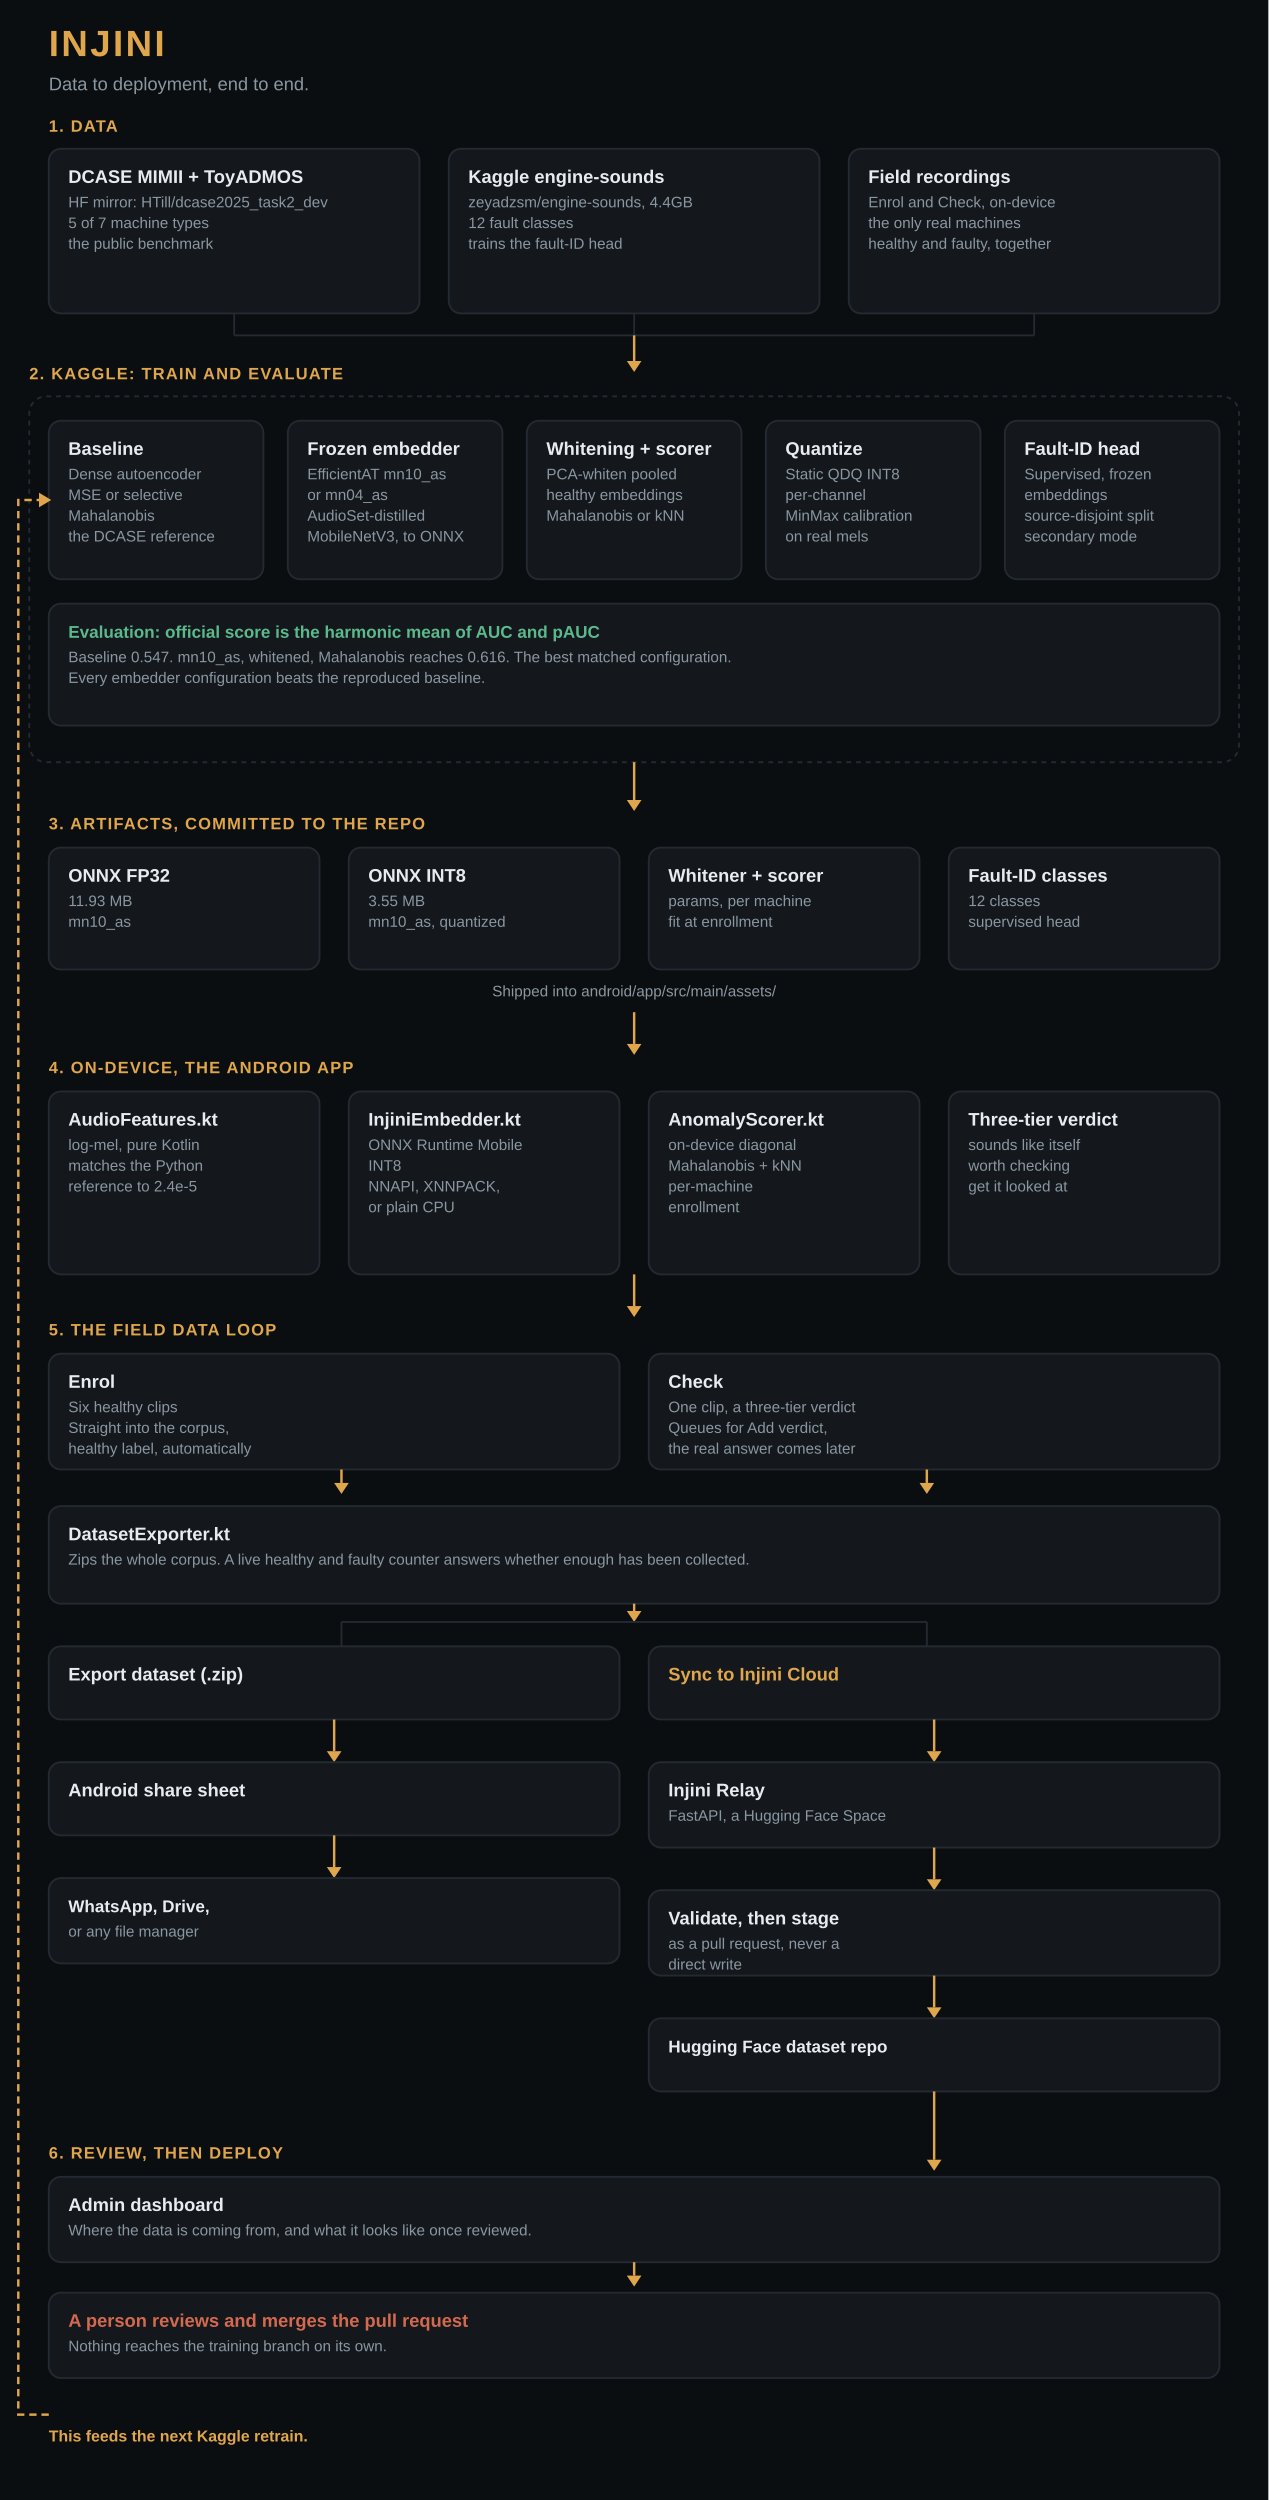
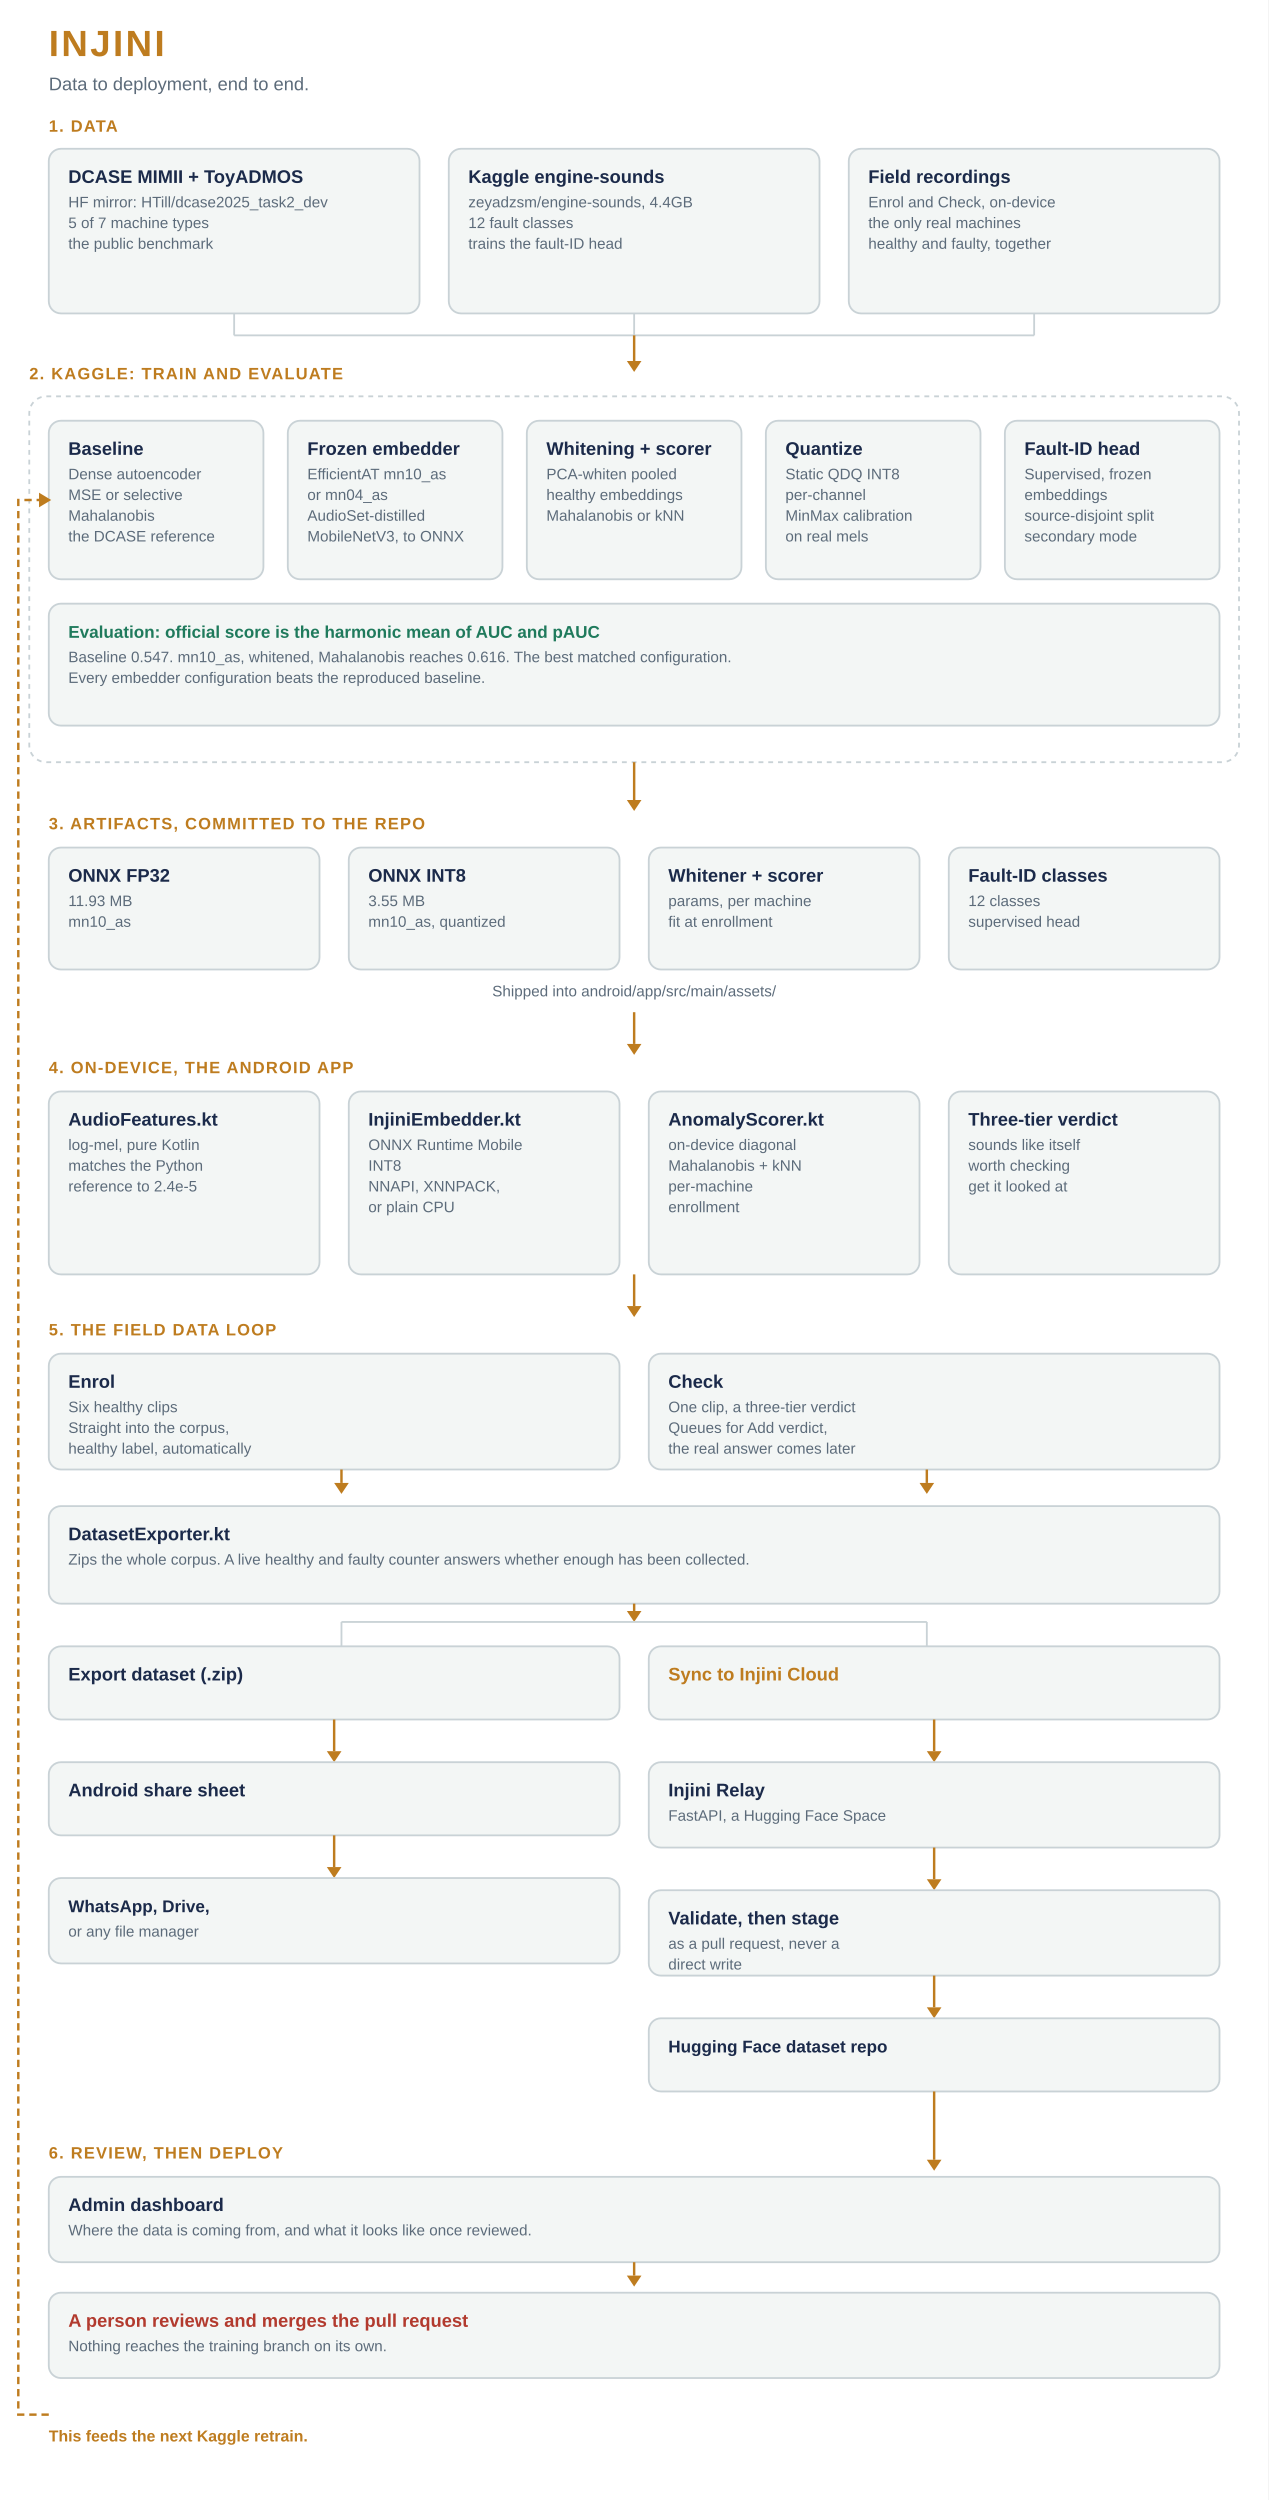
<svg xmlns="http://www.w3.org/2000/svg" viewBox="0 0 1040 2050" width="1040" height="2050">
-   <rect x="0" y="0" width="1040" height="2050" fill="#0B0E11" id="bgrect" />
-   <text x="40" y="46" font-family="Arial, Helvetica, sans-serif" font-size="30" font-weight="800" letter-spacing="2" fill="#E0A64B" text-anchor="start">INJINI</text>
-   <text x="40" y="74" font-family="Arial, Helvetica, sans-serif" font-size="15" font-weight="400" letter-spacing="0" fill="#8A97A0" text-anchor="start">Data to deployment, end to end.</text>
-   <text x="40" y="108" font-family="Arial, Helvetica, sans-serif" font-size="13.5" font-weight="700" letter-spacing="1" fill="#E0A64B" text-anchor="start">1. DATA</text>
-   <rect x="40" y="122" width="304.0" height="135" rx="10" fill="#14181D" stroke="#232A31" stroke-width="1.5" />
-   <text x="56" y="150" font-family="Arial, Helvetica, sans-serif" font-size="15" font-weight="700" fill="#E7ECEF">DCASE MIMII + ToyADMOS</text>
-   <text x="56" y="170" font-family="Arial, Helvetica, sans-serif" font-size="12.5" fill="#8A97A0">HF mirror: HTill/dcase2025_task2_dev</text>
-   <text x="56" y="187" font-family="Arial, Helvetica, sans-serif" font-size="12.5" fill="#8A97A0">5 of 7 machine types</text>
-   <text x="56" y="204" font-family="Arial, Helvetica, sans-serif" font-size="12.5" fill="#8A97A0">the public benchmark</text>
-   <rect x="368.0" y="122" width="304.0" height="135" rx="10" fill="#14181D" stroke="#232A31" stroke-width="1.5" />
-   <text x="384.0" y="150" font-family="Arial, Helvetica, sans-serif" font-size="15" font-weight="700" fill="#E7ECEF">Kaggle engine-sounds</text>
-   <text x="384.0" y="170" font-family="Arial, Helvetica, sans-serif" font-size="12.5" fill="#8A97A0">zeyadzsm/engine-sounds, 4.4GB</text>
-   <text x="384.0" y="187" font-family="Arial, Helvetica, sans-serif" font-size="12.5" fill="#8A97A0">12 fault classes</text>
-   <text x="384.0" y="204" font-family="Arial, Helvetica, sans-serif" font-size="12.5" fill="#8A97A0">trains the fault-ID head</text>
-   <rect x="696.0" y="122" width="304.0" height="135" rx="10" fill="#14181D" stroke="#232A31" stroke-width="1.5" />
-   <text x="712.0" y="150" font-family="Arial, Helvetica, sans-serif" font-size="15" font-weight="700" fill="#E7ECEF">Field recordings</text>
-   <text x="712.0" y="170" font-family="Arial, Helvetica, sans-serif" font-size="12.5" fill="#8A97A0">Enrol and Check, on-device</text>
-   <text x="712.0" y="187" font-family="Arial, Helvetica, sans-serif" font-size="12.5" fill="#8A97A0">the only real machines</text>
-   <text x="712.0" y="204" font-family="Arial, Helvetica, sans-serif" font-size="12.5" fill="#8A97A0">healthy and faulty, together</text>
-   <line x1="192.0" y1="257" x2="192.0" y2="275" stroke="#232A31" stroke-width="1.5" />
-   <line x1="520.0" y1="257" x2="520.0" y2="275" stroke="#232A31" stroke-width="1.5" />
-   <line x1="848.0" y1="257" x2="848.0" y2="275" stroke="#232A31" stroke-width="1.5" />
-   <line x1="192.0" y1="275" x2="848.0" y2="275" stroke="#232A31" stroke-width="1.5" />
-   <line x1="520" y1="275" x2="520" y2="296" stroke="#E0A64B" stroke-width="2" />
-   <polygon points="514,296 526,296 520,305" fill="#E0A64B" />
-   <text x="24" y="311" font-family="Arial, Helvetica, sans-serif" font-size="13.5" font-weight="700" letter-spacing="1" fill="#E0A64B">2. KAGGLE: TRAIN AND EVALUATE</text>
-   <rect x="24" y="325" width="992" height="300" rx="14" fill="none" stroke="#232A31" stroke-width="1.5" stroke-dasharray="4 4" />
-   <rect x="40" y="345" width="176" height="130" rx="10" fill="#14181D" stroke="#232A31" stroke-width="1.5" />
-   <text x="56" y="373" font-family="Arial, Helvetica, sans-serif" font-size="15" font-weight="700" fill="#E7ECEF">Baseline</text>
-   <text x="56" y="393" font-family="Arial, Helvetica, sans-serif" font-size="12.5" fill="#8A97A0">Dense autoencoder</text>
-   <text x="56" y="410" font-family="Arial, Helvetica, sans-serif" font-size="12.5" fill="#8A97A0">MSE or selective</text>
-   <text x="56" y="427" font-family="Arial, Helvetica, sans-serif" font-size="12.5" fill="#8A97A0">Mahalanobis</text>
-   <text x="56" y="444" font-family="Arial, Helvetica, sans-serif" font-size="12.5" fill="#8A97A0">the DCASE reference</text>
-   <rect x="236" y="345" width="176" height="130" rx="10" fill="#14181D" stroke="#232A31" stroke-width="1.5" />
-   <text x="252" y="373" font-family="Arial, Helvetica, sans-serif" font-size="15" font-weight="700" fill="#E7ECEF">Frozen embedder</text>
-   <text x="252" y="393" font-family="Arial, Helvetica, sans-serif" font-size="12.5" fill="#8A97A0">EfficientAT mn10_as</text>
-   <text x="252" y="410" font-family="Arial, Helvetica, sans-serif" font-size="12.5" fill="#8A97A0">or mn04_as</text>
-   <text x="252" y="427" font-family="Arial, Helvetica, sans-serif" font-size="12.5" fill="#8A97A0">AudioSet-distilled</text>
-   <text x="252" y="444" font-family="Arial, Helvetica, sans-serif" font-size="12.5" fill="#8A97A0">MobileNetV3, to ONNX</text>
-   <rect x="432" y="345" width="176" height="130" rx="10" fill="#14181D" stroke="#232A31" stroke-width="1.5" />
-   <text x="448" y="373" font-family="Arial, Helvetica, sans-serif" font-size="15" font-weight="700" fill="#E7ECEF">Whitening + scorer</text>
-   <text x="448" y="393" font-family="Arial, Helvetica, sans-serif" font-size="12.5" fill="#8A97A0">PCA-whiten pooled</text>
-   <text x="448" y="410" font-family="Arial, Helvetica, sans-serif" font-size="12.5" fill="#8A97A0">healthy embeddings</text>
-   <text x="448" y="427" font-family="Arial, Helvetica, sans-serif" font-size="12.5" fill="#8A97A0">Mahalanobis or kNN</text>
-   <rect x="628" y="345" width="176" height="130" rx="10" fill="#14181D" stroke="#232A31" stroke-width="1.5" />
-   <text x="644" y="373" font-family="Arial, Helvetica, sans-serif" font-size="15" font-weight="700" fill="#E7ECEF">Quantize</text>
-   <text x="644" y="393" font-family="Arial, Helvetica, sans-serif" font-size="12.5" fill="#8A97A0">Static QDQ INT8</text>
-   <text x="644" y="410" font-family="Arial, Helvetica, sans-serif" font-size="12.5" fill="#8A97A0">per-channel</text>
-   <text x="644" y="427" font-family="Arial, Helvetica, sans-serif" font-size="12.5" fill="#8A97A0">MinMax calibration</text>
-   <text x="644" y="444" font-family="Arial, Helvetica, sans-serif" font-size="12.5" fill="#8A97A0">on real mels</text>
-   <rect x="824" y="345" width="176" height="130" rx="10" fill="#14181D" stroke="#232A31" stroke-width="1.5" />
-   <text x="840" y="373" font-family="Arial, Helvetica, sans-serif" font-size="15" font-weight="700" fill="#E7ECEF">Fault-ID head</text>
-   <text x="840" y="393" font-family="Arial, Helvetica, sans-serif" font-size="12.5" fill="#8A97A0">Supervised, frozen</text>
-   <text x="840" y="410" font-family="Arial, Helvetica, sans-serif" font-size="12.5" fill="#8A97A0">embeddings</text>
-   <text x="840" y="427" font-family="Arial, Helvetica, sans-serif" font-size="12.5" fill="#8A97A0">source-disjoint split</text>
-   <text x="840" y="444" font-family="Arial, Helvetica, sans-serif" font-size="12.5" fill="#8A97A0">secondary mode</text>
-   <rect x="40" y="495" width="960" height="100" rx="10" fill="#14181D" stroke="#232A31" stroke-width="1.5" />
-   <text x="56" y="523" font-family="Arial, Helvetica, sans-serif" font-size="14" font-weight="700" fill="#5BB98C">Evaluation: official score is the harmonic mean of AUC and pAUC</text>
-   <text x="56" y="543" font-family="Arial, Helvetica, sans-serif" font-size="12.5" fill="#8A97A0">Baseline 0.547. mn10_as, whitened, Mahalanobis reaches 0.616. The best matched configuration.</text>
-   <text x="56" y="560" font-family="Arial, Helvetica, sans-serif" font-size="12.5" fill="#8A97A0">Every embedder configuration beats the reproduced baseline.</text>
-   <line x1="520" y1="625" x2="520" y2="656" stroke="#E0A64B" stroke-width="2" />
-   <polygon points="514,656 526,656 520,665" fill="#E0A64B" />
-   <text x="40" y="680" font-family="Arial, Helvetica, sans-serif" font-size="13.5" font-weight="700" letter-spacing="1" fill="#E0A64B" text-anchor="start">3. ARTIFACTS, COMMITTED TO THE REPO</text>
-   <rect x="40" y="695" width="222.0" height="100" rx="10" fill="#14181D" stroke="#232A31" stroke-width="1.5" />
-   <text x="56" y="723" font-family="Arial, Helvetica, sans-serif" font-size="15" font-weight="700" fill="#E7ECEF">ONNX FP32</text>
-   <text x="56" y="743" font-family="Arial, Helvetica, sans-serif" font-size="12.5" fill="#8A97A0">11.93 MB</text>
-   <text x="56" y="760" font-family="Arial, Helvetica, sans-serif" font-size="12.5" fill="#8A97A0">mn10_as</text>
-   <rect x="286.0" y="695" width="222.0" height="100" rx="10" fill="#14181D" stroke="#232A31" stroke-width="1.5" />
-   <text x="302.0" y="723" font-family="Arial, Helvetica, sans-serif" font-size="15" font-weight="700" fill="#E7ECEF">ONNX INT8</text>
-   <text x="302.0" y="743" font-family="Arial, Helvetica, sans-serif" font-size="12.5" fill="#8A97A0">3.55 MB</text>
-   <text x="302.0" y="760" font-family="Arial, Helvetica, sans-serif" font-size="12.5" fill="#8A97A0">mn10_as, quantized</text>
-   <rect x="532.0" y="695" width="222.0" height="100" rx="10" fill="#14181D" stroke="#232A31" stroke-width="1.5" />
-   <text x="548.0" y="723" font-family="Arial, Helvetica, sans-serif" font-size="15" font-weight="700" fill="#E7ECEF">Whitener + scorer</text>
-   <text x="548.0" y="743" font-family="Arial, Helvetica, sans-serif" font-size="12.5" fill="#8A97A0">params, per machine</text>
-   <text x="548.0" y="760" font-family="Arial, Helvetica, sans-serif" font-size="12.5" fill="#8A97A0">fit at enrollment</text>
-   <rect x="778.0" y="695" width="222.0" height="100" rx="10" fill="#14181D" stroke="#232A31" stroke-width="1.5" />
-   <text x="794.0" y="723" font-family="Arial, Helvetica, sans-serif" font-size="15" font-weight="700" fill="#E7ECEF">Fault-ID classes</text>
-   <text x="794.0" y="743" font-family="Arial, Helvetica, sans-serif" font-size="12.5" fill="#8A97A0">12 classes</text>
-   <text x="794.0" y="760" font-family="Arial, Helvetica, sans-serif" font-size="12.5" fill="#8A97A0">supervised head</text>
-   <text x="520" y="817" font-family="Arial, Helvetica, sans-serif" font-size="12.5" font-weight="400" letter-spacing="0" fill="#8A97A0" text-anchor="middle">Shipped into android/app/src/main/assets/</text>
-   <line x1="520" y1="830" x2="520" y2="856" stroke="#E0A64B" stroke-width="2" />
-   <polygon points="514,856 526,856 520,865" fill="#E0A64B" />
-   <text x="40" y="880" font-family="Arial, Helvetica, sans-serif" font-size="13.5" font-weight="700" letter-spacing="1" fill="#E0A64B" text-anchor="start">4. ON-DEVICE, THE ANDROID APP</text>
-   <rect x="40" y="895" width="222.0" height="150" rx="10" fill="#14181D" stroke="#232A31" stroke-width="1.5" />
-   <text x="56" y="923" font-family="Arial, Helvetica, sans-serif" font-size="15" font-weight="700" fill="#E7ECEF">AudioFeatures.kt</text>
-   <text x="56" y="943" font-family="Arial, Helvetica, sans-serif" font-size="12.5" fill="#8A97A0">log-mel, pure Kotlin</text>
-   <text x="56" y="960" font-family="Arial, Helvetica, sans-serif" font-size="12.5" fill="#8A97A0">matches the Python</text>
-   <text x="56" y="977" font-family="Arial, Helvetica, sans-serif" font-size="12.5" fill="#8A97A0">reference to 2.4e-5</text>
-   <rect x="286.0" y="895" width="222.0" height="150" rx="10" fill="#14181D" stroke="#232A31" stroke-width="1.5" />
-   <text x="302.0" y="923" font-family="Arial, Helvetica, sans-serif" font-size="15" font-weight="700" fill="#E7ECEF">InjiniEmbedder.kt</text>
-   <text x="302.0" y="943" font-family="Arial, Helvetica, sans-serif" font-size="12.5" fill="#8A97A0">ONNX Runtime Mobile</text>
-   <text x="302.0" y="960" font-family="Arial, Helvetica, sans-serif" font-size="12.5" fill="#8A97A0">INT8</text>
-   <text x="302.0" y="977" font-family="Arial, Helvetica, sans-serif" font-size="12.5" fill="#8A97A0">NNAPI, XNNPACK,</text>
-   <text x="302.0" y="994" font-family="Arial, Helvetica, sans-serif" font-size="12.5" fill="#8A97A0">or plain CPU</text>
-   <rect x="532.0" y="895" width="222.0" height="150" rx="10" fill="#14181D" stroke="#232A31" stroke-width="1.5" />
-   <text x="548.0" y="923" font-family="Arial, Helvetica, sans-serif" font-size="15" font-weight="700" fill="#E7ECEF">AnomalyScorer.kt</text>
-   <text x="548.0" y="943" font-family="Arial, Helvetica, sans-serif" font-size="12.5" fill="#8A97A0">on-device diagonal</text>
-   <text x="548.0" y="960" font-family="Arial, Helvetica, sans-serif" font-size="12.5" fill="#8A97A0">Mahalanobis + kNN</text>
-   <text x="548.0" y="977" font-family="Arial, Helvetica, sans-serif" font-size="12.5" fill="#8A97A0">per-machine</text>
-   <text x="548.0" y="994" font-family="Arial, Helvetica, sans-serif" font-size="12.5" fill="#8A97A0">enrollment</text>
-   <rect x="778.0" y="895" width="222.0" height="150" rx="10" fill="#14181D" stroke="#232A31" stroke-width="1.5" />
-   <text x="794.0" y="923" font-family="Arial, Helvetica, sans-serif" font-size="15" font-weight="700" fill="#E7ECEF">Three-tier verdict</text>
-   <text x="794.0" y="943" font-family="Arial, Helvetica, sans-serif" font-size="12.5" fill="#8A97A0">sounds like itself</text>
-   <text x="794.0" y="960" font-family="Arial, Helvetica, sans-serif" font-size="12.5" fill="#8A97A0">worth checking</text>
-   <text x="794.0" y="977" font-family="Arial, Helvetica, sans-serif" font-size="12.5" fill="#8A97A0">get it looked at</text>
-   <line x1="520" y1="1045" x2="520" y2="1071" stroke="#E0A64B" stroke-width="2" />
-   <polygon points="514,1071 526,1071 520,1080" fill="#E0A64B" />
-   <text x="40" y="1095" font-family="Arial, Helvetica, sans-serif" font-size="13.5" font-weight="700" letter-spacing="1" fill="#E0A64B" text-anchor="start">5. THE FIELD DATA LOOP</text>
-   <rect x="40" y="1110" width="468.0" height="95" rx="10" fill="#14181D" stroke="#232A31" stroke-width="1.5" />
-   <text x="56" y="1138" font-family="Arial, Helvetica, sans-serif" font-size="15" font-weight="700" fill="#E7ECEF">Enrol</text>
-   <text x="56" y="1158" font-family="Arial, Helvetica, sans-serif" font-size="12.5" fill="#8A97A0">Six healthy clips</text>
-   <text x="56" y="1175" font-family="Arial, Helvetica, sans-serif" font-size="12.5" fill="#8A97A0">Straight into the corpus,</text>
-   <text x="56" y="1192" font-family="Arial, Helvetica, sans-serif" font-size="12.5" fill="#8A97A0">healthy label, automatically</text>
-   <rect x="532.0" y="1110" width="468.0" height="95" rx="10" fill="#14181D" stroke="#232A31" stroke-width="1.5" />
-   <text x="548.0" y="1138" font-family="Arial, Helvetica, sans-serif" font-size="15" font-weight="700" fill="#E7ECEF">Check</text>
-   <text x="548.0" y="1158" font-family="Arial, Helvetica, sans-serif" font-size="12.5" fill="#8A97A0">One clip, a three-tier verdict</text>
-   <text x="548.0" y="1175" font-family="Arial, Helvetica, sans-serif" font-size="12.5" fill="#8A97A0">Queues for Add verdict,</text>
-   <text x="548.0" y="1192" font-family="Arial, Helvetica, sans-serif" font-size="12.5" fill="#8A97A0">the real answer comes later</text>
-   <line x1="280" y1="1205" x2="280" y2="1216" stroke="#E0A64B" stroke-width="2" />
-   <polygon points="274,1216 286,1216 280,1225" fill="#E0A64B" />
-   <line x1="760" y1="1205" x2="760" y2="1216" stroke="#E0A64B" stroke-width="2" />
-   <polygon points="754,1216 766,1216 760,1225" fill="#E0A64B" />
-   <rect x="40" y="1235" width="960" height="80" rx="10" fill="#14181D" stroke="#232A31" stroke-width="1.5" />
-   <text x="56" y="1263" font-family="Arial, Helvetica, sans-serif" font-size="15" font-weight="700" fill="#E7ECEF">DatasetExporter.kt</text>
-   <text x="56" y="1283" font-family="Arial, Helvetica, sans-serif" font-size="12.5" fill="#8A97A0">Zips the whole corpus. A live healthy and faulty counter answers whether enough has been collected.</text>
-   <line x1="520" y1="1315" x2="520" y2="1321" stroke="#E0A64B" stroke-width="2" />
-   <polygon points="514,1321 526,1321 520,1330" fill="#E0A64B" />
-   <line x1="280" y1="1330" x2="760" y2="1330" stroke="#232A31" stroke-width="1.5" />
-   <line x1="280" y1="1330" x2="280" y2="1350" stroke="#232A31" stroke-width="1.5" />
-   <line x1="760" y1="1330" x2="760" y2="1350" stroke="#232A31" stroke-width="1.5" />
-   <rect x="40" y="1350" width="468.0" height="60" rx="10" fill="#14181D" stroke="#232A31" stroke-width="1.5" />
-   <text x="56" y="1378" font-family="Arial, Helvetica, sans-serif" font-size="15" font-weight="700" fill="#E7ECEF">Export dataset (.zip)</text>
-   <line x1="274.0" y1="1410" x2="274.0" y2="1436" stroke="#E0A64B" stroke-width="2" />
-   <polygon points="268.0,1436 280.0,1436 274.0,1445" fill="#E0A64B" />
-   <rect x="40" y="1445" width="468.0" height="60" rx="10" fill="#14181D" stroke="#232A31" stroke-width="1.5" />
-   <text x="56" y="1473" font-family="Arial, Helvetica, sans-serif" font-size="15" font-weight="700" fill="#E7ECEF">Android share sheet</text>
-   <line x1="274.0" y1="1505" x2="274.0" y2="1531" stroke="#E0A64B" stroke-width="2" />
-   <polygon points="268.0,1531 280.0,1531 274.0,1540" fill="#E0A64B" />
-   <rect x="40" y="1540" width="468.0" height="70" rx="10" fill="#14181D" stroke="#232A31" stroke-width="1.5" />
-   <text x="56" y="1568" font-family="Arial, Helvetica, sans-serif" font-size="14" font-weight="700" fill="#E7ECEF">WhatsApp, Drive,</text>
-   <text x="56" y="1588" font-family="Arial, Helvetica, sans-serif" font-size="12.5" fill="#8A97A0">or any file manager</text>
-   <rect x="532.0" y="1350" width="468.0" height="60" rx="10" fill="#14181D" stroke="#232A31" stroke-width="1.5" />
-   <text x="548.0" y="1378" font-family="Arial, Helvetica, sans-serif" font-size="15" font-weight="700" fill="#E0A64B">Sync to Injini Cloud</text>
-   <line x1="766.0" y1="1410" x2="766.0" y2="1436" stroke="#E0A64B" stroke-width="2" />
-   <polygon points="760.0,1436 772.0,1436 766.0,1445" fill="#E0A64B" />
-   <rect x="532.0" y="1445" width="468.0" height="70" rx="10" fill="#14181D" stroke="#232A31" stroke-width="1.5" />
-   <text x="548.0" y="1473" font-family="Arial, Helvetica, sans-serif" font-size="15" font-weight="700" fill="#E7ECEF">Injini Relay</text>
-   <text x="548.0" y="1493" font-family="Arial, Helvetica, sans-serif" font-size="12.5" fill="#8A97A0">FastAPI, a Hugging Face Space</text>
-   <line x1="766.0" y1="1515" x2="766.0" y2="1541" stroke="#E0A64B" stroke-width="2" />
-   <polygon points="760.0,1541 772.0,1541 766.0,1550" fill="#E0A64B" />
-   <rect x="532.0" y="1550" width="468.0" height="70" rx="10" fill="#14181D" stroke="#232A31" stroke-width="1.5" />
-   <text x="548.0" y="1578" font-family="Arial, Helvetica, sans-serif" font-size="15" font-weight="700" fill="#E7ECEF">Validate, then stage</text>
-   <text x="548.0" y="1598" font-family="Arial, Helvetica, sans-serif" font-size="12.5" fill="#8A97A0">as a pull request, never a</text>
-   <text x="548.0" y="1615" font-family="Arial, Helvetica, sans-serif" font-size="12.5" fill="#8A97A0">direct write</text>
-   <line x1="766.0" y1="1620" x2="766.0" y2="1646" stroke="#E0A64B" stroke-width="2" />
-   <polygon points="760.0,1646 772.0,1646 766.0,1655" fill="#E0A64B" />
-   <rect x="532.0" y="1655" width="468.0" height="60" rx="10" fill="#14181D" stroke="#232A31" stroke-width="1.5" />
-   <text x="548.0" y="1683" font-family="Arial, Helvetica, sans-serif" font-size="14" font-weight="700" fill="#E7ECEF">Hugging Face dataset repo</text>
-   <text x="40" y="1770" font-family="Arial, Helvetica, sans-serif" font-size="13.5" font-weight="700" letter-spacing="1" fill="#E0A64B" text-anchor="start">6. REVIEW, THEN DEPLOY</text>
-   <line x1="766.0" y1="1715" x2="766.0" y2="1771" stroke="#E0A64B" stroke-width="2" />
-   <polygon points="760.0,1771 772.0,1771 766.0,1780" fill="#E0A64B" />
-   <rect x="40" y="1785" width="960" height="70" rx="10" fill="#14181D" stroke="#232A31" stroke-width="1.5" />
-   <text x="56" y="1813" font-family="Arial, Helvetica, sans-serif" font-size="15" font-weight="700" fill="#E7ECEF">Admin dashboard</text>
-   <text x="56" y="1833" font-family="Arial, Helvetica, sans-serif" font-size="12.5" fill="#8A97A0">Where the data is coming from, and what it looks like once reviewed.</text>
-   <line x1="520" y1="1855" x2="520" y2="1866" stroke="#E0A64B" stroke-width="2" />
-   <polygon points="514,1866 526,1866 520,1875" fill="#E0A64B" />
-   <rect x="40" y="1880" width="960" height="70" rx="10" fill="#14181D" stroke="#232A31" stroke-width="1.5" />
-   <text x="56" y="1908" font-family="Arial, Helvetica, sans-serif" font-size="15" font-weight="700" fill="#D4694E">A person reviews and merges the pull request</text>
-   <text x="56" y="1928" font-family="Arial, Helvetica, sans-serif" font-size="12.5" fill="#8A97A0">Nothing reaches the training branch on its own.</text>
-   <text x="40" y="2002" font-family="Arial, Helvetica, sans-serif" font-size="13" font-weight="700" letter-spacing="0" fill="#E0A64B" text-anchor="start">This feeds the next Kaggle retrain.</text>
-   <path d="M 40 1980 L 15 1980 L 15 410 L 32 410" fill="none" stroke="#E0A64B" stroke-width="2" stroke-dasharray="6 4" />
-   <polygon points="32,404 32,416 42,410" fill="#E0A64B" />
+   <rect x="0" y="0" width="1040" height="2050" fill="#FFFFFF" id="bgrect" />
+   <text x="40" y="46" font-family="Arial, Helvetica, sans-serif" font-size="30" font-weight="800" letter-spacing="2" fill="#BE7C1F" text-anchor="start">INJINI</text>
+   <text x="40" y="74" font-family="Arial, Helvetica, sans-serif" font-size="15" font-weight="400" letter-spacing="0" fill="#5C6B7A" text-anchor="start">Data to deployment, end to end.</text>
+   <text x="40" y="108" font-family="Arial, Helvetica, sans-serif" font-size="13.5" font-weight="700" letter-spacing="1" fill="#BE7C1F" text-anchor="start">1. DATA</text>
+   <rect x="40" y="122" width="304.0" height="135" rx="10" fill="#F3F6F5" stroke="#C9D2D6" stroke-width="1.5" />
+   <text x="56" y="150" font-family="Arial, Helvetica, sans-serif" font-size="15" font-weight="700" fill="#1B2A4A">DCASE MIMII + ToyADMOS</text>
+   <text x="56" y="170" font-family="Arial, Helvetica, sans-serif" font-size="12.5" fill="#5C6B7A">HF mirror: HTill/dcase2025_task2_dev</text>
+   <text x="56" y="187" font-family="Arial, Helvetica, sans-serif" font-size="12.5" fill="#5C6B7A">5 of 7 machine types</text>
+   <text x="56" y="204" font-family="Arial, Helvetica, sans-serif" font-size="12.5" fill="#5C6B7A">the public benchmark</text>
+   <rect x="368.0" y="122" width="304.0" height="135" rx="10" fill="#F3F6F5" stroke="#C9D2D6" stroke-width="1.5" />
+   <text x="384.0" y="150" font-family="Arial, Helvetica, sans-serif" font-size="15" font-weight="700" fill="#1B2A4A">Kaggle engine-sounds</text>
+   <text x="384.0" y="170" font-family="Arial, Helvetica, sans-serif" font-size="12.5" fill="#5C6B7A">zeyadzsm/engine-sounds, 4.4GB</text>
+   <text x="384.0" y="187" font-family="Arial, Helvetica, sans-serif" font-size="12.5" fill="#5C6B7A">12 fault classes</text>
+   <text x="384.0" y="204" font-family="Arial, Helvetica, sans-serif" font-size="12.5" fill="#5C6B7A">trains the fault-ID head</text>
+   <rect x="696.0" y="122" width="304.0" height="135" rx="10" fill="#F3F6F5" stroke="#C9D2D6" stroke-width="1.5" />
+   <text x="712.0" y="150" font-family="Arial, Helvetica, sans-serif" font-size="15" font-weight="700" fill="#1B2A4A">Field recordings</text>
+   <text x="712.0" y="170" font-family="Arial, Helvetica, sans-serif" font-size="12.5" fill="#5C6B7A">Enrol and Check, on-device</text>
+   <text x="712.0" y="187" font-family="Arial, Helvetica, sans-serif" font-size="12.5" fill="#5C6B7A">the only real machines</text>
+   <text x="712.0" y="204" font-family="Arial, Helvetica, sans-serif" font-size="12.5" fill="#5C6B7A">healthy and faulty, together</text>
+   <line x1="192.0" y1="257" x2="192.0" y2="275" stroke="#C9D2D6" stroke-width="1.5" />
+   <line x1="520.0" y1="257" x2="520.0" y2="275" stroke="#C9D2D6" stroke-width="1.5" />
+   <line x1="848.0" y1="257" x2="848.0" y2="275" stroke="#C9D2D6" stroke-width="1.5" />
+   <line x1="192.0" y1="275" x2="848.0" y2="275" stroke="#C9D2D6" stroke-width="1.5" />
+   <line x1="520" y1="275" x2="520" y2="296" stroke="#BE7C1F" stroke-width="2" />
+   <polygon points="514,296 526,296 520,305" fill="#BE7C1F" />
+   <text x="24" y="311" font-family="Arial, Helvetica, sans-serif" font-size="13.5" font-weight="700" letter-spacing="1" fill="#BE7C1F">2. KAGGLE: TRAIN AND EVALUATE</text>
+   <rect x="24" y="325" width="992" height="300" rx="14" fill="none" stroke="#C9D2D6" stroke-width="1.5" stroke-dasharray="4 4" />
+   <rect x="40" y="345" width="176" height="130" rx="10" fill="#F3F6F5" stroke="#C9D2D6" stroke-width="1.5" />
+   <text x="56" y="373" font-family="Arial, Helvetica, sans-serif" font-size="15" font-weight="700" fill="#1B2A4A">Baseline</text>
+   <text x="56" y="393" font-family="Arial, Helvetica, sans-serif" font-size="12.5" fill="#5C6B7A">Dense autoencoder</text>
+   <text x="56" y="410" font-family="Arial, Helvetica, sans-serif" font-size="12.5" fill="#5C6B7A">MSE or selective</text>
+   <text x="56" y="427" font-family="Arial, Helvetica, sans-serif" font-size="12.5" fill="#5C6B7A">Mahalanobis</text>
+   <text x="56" y="444" font-family="Arial, Helvetica, sans-serif" font-size="12.5" fill="#5C6B7A">the DCASE reference</text>
+   <rect x="236" y="345" width="176" height="130" rx="10" fill="#F3F6F5" stroke="#C9D2D6" stroke-width="1.5" />
+   <text x="252" y="373" font-family="Arial, Helvetica, sans-serif" font-size="15" font-weight="700" fill="#1B2A4A">Frozen embedder</text>
+   <text x="252" y="393" font-family="Arial, Helvetica, sans-serif" font-size="12.5" fill="#5C6B7A">EfficientAT mn10_as</text>
+   <text x="252" y="410" font-family="Arial, Helvetica, sans-serif" font-size="12.5" fill="#5C6B7A">or mn04_as</text>
+   <text x="252" y="427" font-family="Arial, Helvetica, sans-serif" font-size="12.5" fill="#5C6B7A">AudioSet-distilled</text>
+   <text x="252" y="444" font-family="Arial, Helvetica, sans-serif" font-size="12.5" fill="#5C6B7A">MobileNetV3, to ONNX</text>
+   <rect x="432" y="345" width="176" height="130" rx="10" fill="#F3F6F5" stroke="#C9D2D6" stroke-width="1.5" />
+   <text x="448" y="373" font-family="Arial, Helvetica, sans-serif" font-size="15" font-weight="700" fill="#1B2A4A">Whitening + scorer</text>
+   <text x="448" y="393" font-family="Arial, Helvetica, sans-serif" font-size="12.5" fill="#5C6B7A">PCA-whiten pooled</text>
+   <text x="448" y="410" font-family="Arial, Helvetica, sans-serif" font-size="12.5" fill="#5C6B7A">healthy embeddings</text>
+   <text x="448" y="427" font-family="Arial, Helvetica, sans-serif" font-size="12.5" fill="#5C6B7A">Mahalanobis or kNN</text>
+   <rect x="628" y="345" width="176" height="130" rx="10" fill="#F3F6F5" stroke="#C9D2D6" stroke-width="1.5" />
+   <text x="644" y="373" font-family="Arial, Helvetica, sans-serif" font-size="15" font-weight="700" fill="#1B2A4A">Quantize</text>
+   <text x="644" y="393" font-family="Arial, Helvetica, sans-serif" font-size="12.5" fill="#5C6B7A">Static QDQ INT8</text>
+   <text x="644" y="410" font-family="Arial, Helvetica, sans-serif" font-size="12.5" fill="#5C6B7A">per-channel</text>
+   <text x="644" y="427" font-family="Arial, Helvetica, sans-serif" font-size="12.5" fill="#5C6B7A">MinMax calibration</text>
+   <text x="644" y="444" font-family="Arial, Helvetica, sans-serif" font-size="12.5" fill="#5C6B7A">on real mels</text>
+   <rect x="824" y="345" width="176" height="130" rx="10" fill="#F3F6F5" stroke="#C9D2D6" stroke-width="1.5" />
+   <text x="840" y="373" font-family="Arial, Helvetica, sans-serif" font-size="15" font-weight="700" fill="#1B2A4A">Fault-ID head</text>
+   <text x="840" y="393" font-family="Arial, Helvetica, sans-serif" font-size="12.5" fill="#5C6B7A">Supervised, frozen</text>
+   <text x="840" y="410" font-family="Arial, Helvetica, sans-serif" font-size="12.5" fill="#5C6B7A">embeddings</text>
+   <text x="840" y="427" font-family="Arial, Helvetica, sans-serif" font-size="12.5" fill="#5C6B7A">source-disjoint split</text>
+   <text x="840" y="444" font-family="Arial, Helvetica, sans-serif" font-size="12.5" fill="#5C6B7A">secondary mode</text>
+   <rect x="40" y="495" width="960" height="100" rx="10" fill="#F3F6F5" stroke="#C9D2D6" stroke-width="1.5" />
+   <text x="56" y="523" font-family="Arial, Helvetica, sans-serif" font-size="14" font-weight="700" fill="#1F7A5C">Evaluation: official score is the harmonic mean of AUC and pAUC</text>
+   <text x="56" y="543" font-family="Arial, Helvetica, sans-serif" font-size="12.5" fill="#5C6B7A">Baseline 0.547. mn10_as, whitened, Mahalanobis reaches 0.616. The best matched configuration.</text>
+   <text x="56" y="560" font-family="Arial, Helvetica, sans-serif" font-size="12.5" fill="#5C6B7A">Every embedder configuration beats the reproduced baseline.</text>
+   <line x1="520" y1="625" x2="520" y2="656" stroke="#BE7C1F" stroke-width="2" />
+   <polygon points="514,656 526,656 520,665" fill="#BE7C1F" />
+   <text x="40" y="680" font-family="Arial, Helvetica, sans-serif" font-size="13.5" font-weight="700" letter-spacing="1" fill="#BE7C1F" text-anchor="start">3. ARTIFACTS, COMMITTED TO THE REPO</text>
+   <rect x="40" y="695" width="222.0" height="100" rx="10" fill="#F3F6F5" stroke="#C9D2D6" stroke-width="1.5" />
+   <text x="56" y="723" font-family="Arial, Helvetica, sans-serif" font-size="15" font-weight="700" fill="#1B2A4A">ONNX FP32</text>
+   <text x="56" y="743" font-family="Arial, Helvetica, sans-serif" font-size="12.5" fill="#5C6B7A">11.93 MB</text>
+   <text x="56" y="760" font-family="Arial, Helvetica, sans-serif" font-size="12.5" fill="#5C6B7A">mn10_as</text>
+   <rect x="286.0" y="695" width="222.0" height="100" rx="10" fill="#F3F6F5" stroke="#C9D2D6" stroke-width="1.5" />
+   <text x="302.0" y="723" font-family="Arial, Helvetica, sans-serif" font-size="15" font-weight="700" fill="#1B2A4A">ONNX INT8</text>
+   <text x="302.0" y="743" font-family="Arial, Helvetica, sans-serif" font-size="12.5" fill="#5C6B7A">3.55 MB</text>
+   <text x="302.0" y="760" font-family="Arial, Helvetica, sans-serif" font-size="12.5" fill="#5C6B7A">mn10_as, quantized</text>
+   <rect x="532.0" y="695" width="222.0" height="100" rx="10" fill="#F3F6F5" stroke="#C9D2D6" stroke-width="1.5" />
+   <text x="548.0" y="723" font-family="Arial, Helvetica, sans-serif" font-size="15" font-weight="700" fill="#1B2A4A">Whitener + scorer</text>
+   <text x="548.0" y="743" font-family="Arial, Helvetica, sans-serif" font-size="12.5" fill="#5C6B7A">params, per machine</text>
+   <text x="548.0" y="760" font-family="Arial, Helvetica, sans-serif" font-size="12.5" fill="#5C6B7A">fit at enrollment</text>
+   <rect x="778.0" y="695" width="222.0" height="100" rx="10" fill="#F3F6F5" stroke="#C9D2D6" stroke-width="1.5" />
+   <text x="794.0" y="723" font-family="Arial, Helvetica, sans-serif" font-size="15" font-weight="700" fill="#1B2A4A">Fault-ID classes</text>
+   <text x="794.0" y="743" font-family="Arial, Helvetica, sans-serif" font-size="12.5" fill="#5C6B7A">12 classes</text>
+   <text x="794.0" y="760" font-family="Arial, Helvetica, sans-serif" font-size="12.5" fill="#5C6B7A">supervised head</text>
+   <text x="520" y="817" font-family="Arial, Helvetica, sans-serif" font-size="12.5" font-weight="400" letter-spacing="0" fill="#5C6B7A" text-anchor="middle">Shipped into android/app/src/main/assets/</text>
+   <line x1="520" y1="830" x2="520" y2="856" stroke="#BE7C1F" stroke-width="2" />
+   <polygon points="514,856 526,856 520,865" fill="#BE7C1F" />
+   <text x="40" y="880" font-family="Arial, Helvetica, sans-serif" font-size="13.5" font-weight="700" letter-spacing="1" fill="#BE7C1F" text-anchor="start">4. ON-DEVICE, THE ANDROID APP</text>
+   <rect x="40" y="895" width="222.0" height="150" rx="10" fill="#F3F6F5" stroke="#C9D2D6" stroke-width="1.5" />
+   <text x="56" y="923" font-family="Arial, Helvetica, sans-serif" font-size="15" font-weight="700" fill="#1B2A4A">AudioFeatures.kt</text>
+   <text x="56" y="943" font-family="Arial, Helvetica, sans-serif" font-size="12.5" fill="#5C6B7A">log-mel, pure Kotlin</text>
+   <text x="56" y="960" font-family="Arial, Helvetica, sans-serif" font-size="12.5" fill="#5C6B7A">matches the Python</text>
+   <text x="56" y="977" font-family="Arial, Helvetica, sans-serif" font-size="12.5" fill="#5C6B7A">reference to 2.4e-5</text>
+   <rect x="286.0" y="895" width="222.0" height="150" rx="10" fill="#F3F6F5" stroke="#C9D2D6" stroke-width="1.5" />
+   <text x="302.0" y="923" font-family="Arial, Helvetica, sans-serif" font-size="15" font-weight="700" fill="#1B2A4A">InjiniEmbedder.kt</text>
+   <text x="302.0" y="943" font-family="Arial, Helvetica, sans-serif" font-size="12.5" fill="#5C6B7A">ONNX Runtime Mobile</text>
+   <text x="302.0" y="960" font-family="Arial, Helvetica, sans-serif" font-size="12.5" fill="#5C6B7A">INT8</text>
+   <text x="302.0" y="977" font-family="Arial, Helvetica, sans-serif" font-size="12.5" fill="#5C6B7A">NNAPI, XNNPACK,</text>
+   <text x="302.0" y="994" font-family="Arial, Helvetica, sans-serif" font-size="12.5" fill="#5C6B7A">or plain CPU</text>
+   <rect x="532.0" y="895" width="222.0" height="150" rx="10" fill="#F3F6F5" stroke="#C9D2D6" stroke-width="1.5" />
+   <text x="548.0" y="923" font-family="Arial, Helvetica, sans-serif" font-size="15" font-weight="700" fill="#1B2A4A">AnomalyScorer.kt</text>
+   <text x="548.0" y="943" font-family="Arial, Helvetica, sans-serif" font-size="12.5" fill="#5C6B7A">on-device diagonal</text>
+   <text x="548.0" y="960" font-family="Arial, Helvetica, sans-serif" font-size="12.5" fill="#5C6B7A">Mahalanobis + kNN</text>
+   <text x="548.0" y="977" font-family="Arial, Helvetica, sans-serif" font-size="12.5" fill="#5C6B7A">per-machine</text>
+   <text x="548.0" y="994" font-family="Arial, Helvetica, sans-serif" font-size="12.5" fill="#5C6B7A">enrollment</text>
+   <rect x="778.0" y="895" width="222.0" height="150" rx="10" fill="#F3F6F5" stroke="#C9D2D6" stroke-width="1.5" />
+   <text x="794.0" y="923" font-family="Arial, Helvetica, sans-serif" font-size="15" font-weight="700" fill="#1B2A4A">Three-tier verdict</text>
+   <text x="794.0" y="943" font-family="Arial, Helvetica, sans-serif" font-size="12.5" fill="#5C6B7A">sounds like itself</text>
+   <text x="794.0" y="960" font-family="Arial, Helvetica, sans-serif" font-size="12.5" fill="#5C6B7A">worth checking</text>
+   <text x="794.0" y="977" font-family="Arial, Helvetica, sans-serif" font-size="12.5" fill="#5C6B7A">get it looked at</text>
+   <line x1="520" y1="1045" x2="520" y2="1071" stroke="#BE7C1F" stroke-width="2" />
+   <polygon points="514,1071 526,1071 520,1080" fill="#BE7C1F" />
+   <text x="40" y="1095" font-family="Arial, Helvetica, sans-serif" font-size="13.5" font-weight="700" letter-spacing="1" fill="#BE7C1F" text-anchor="start">5. THE FIELD DATA LOOP</text>
+   <rect x="40" y="1110" width="468.0" height="95" rx="10" fill="#F3F6F5" stroke="#C9D2D6" stroke-width="1.5" />
+   <text x="56" y="1138" font-family="Arial, Helvetica, sans-serif" font-size="15" font-weight="700" fill="#1B2A4A">Enrol</text>
+   <text x="56" y="1158" font-family="Arial, Helvetica, sans-serif" font-size="12.5" fill="#5C6B7A">Six healthy clips</text>
+   <text x="56" y="1175" font-family="Arial, Helvetica, sans-serif" font-size="12.5" fill="#5C6B7A">Straight into the corpus,</text>
+   <text x="56" y="1192" font-family="Arial, Helvetica, sans-serif" font-size="12.5" fill="#5C6B7A">healthy label, automatically</text>
+   <rect x="532.0" y="1110" width="468.0" height="95" rx="10" fill="#F3F6F5" stroke="#C9D2D6" stroke-width="1.5" />
+   <text x="548.0" y="1138" font-family="Arial, Helvetica, sans-serif" font-size="15" font-weight="700" fill="#1B2A4A">Check</text>
+   <text x="548.0" y="1158" font-family="Arial, Helvetica, sans-serif" font-size="12.5" fill="#5C6B7A">One clip, a three-tier verdict</text>
+   <text x="548.0" y="1175" font-family="Arial, Helvetica, sans-serif" font-size="12.5" fill="#5C6B7A">Queues for Add verdict,</text>
+   <text x="548.0" y="1192" font-family="Arial, Helvetica, sans-serif" font-size="12.5" fill="#5C6B7A">the real answer comes later</text>
+   <line x1="280" y1="1205" x2="280" y2="1216" stroke="#BE7C1F" stroke-width="2" />
+   <polygon points="274,1216 286,1216 280,1225" fill="#BE7C1F" />
+   <line x1="760" y1="1205" x2="760" y2="1216" stroke="#BE7C1F" stroke-width="2" />
+   <polygon points="754,1216 766,1216 760,1225" fill="#BE7C1F" />
+   <rect x="40" y="1235" width="960" height="80" rx="10" fill="#F3F6F5" stroke="#C9D2D6" stroke-width="1.5" />
+   <text x="56" y="1263" font-family="Arial, Helvetica, sans-serif" font-size="15" font-weight="700" fill="#1B2A4A">DatasetExporter.kt</text>
+   <text x="56" y="1283" font-family="Arial, Helvetica, sans-serif" font-size="12.5" fill="#5C6B7A">Zips the whole corpus. A live healthy and faulty counter answers whether enough has been collected.</text>
+   <line x1="520" y1="1315" x2="520" y2="1321" stroke="#BE7C1F" stroke-width="2" />
+   <polygon points="514,1321 526,1321 520,1330" fill="#BE7C1F" />
+   <line x1="280" y1="1330" x2="760" y2="1330" stroke="#C9D2D6" stroke-width="1.5" />
+   <line x1="280" y1="1330" x2="280" y2="1350" stroke="#C9D2D6" stroke-width="1.5" />
+   <line x1="760" y1="1330" x2="760" y2="1350" stroke="#C9D2D6" stroke-width="1.5" />
+   <rect x="40" y="1350" width="468.0" height="60" rx="10" fill="#F3F6F5" stroke="#C9D2D6" stroke-width="1.5" />
+   <text x="56" y="1378" font-family="Arial, Helvetica, sans-serif" font-size="15" font-weight="700" fill="#1B2A4A">Export dataset (.zip)</text>
+   <line x1="274.0" y1="1410" x2="274.0" y2="1436" stroke="#BE7C1F" stroke-width="2" />
+   <polygon points="268.0,1436 280.0,1436 274.0,1445" fill="#BE7C1F" />
+   <rect x="40" y="1445" width="468.0" height="60" rx="10" fill="#F3F6F5" stroke="#C9D2D6" stroke-width="1.5" />
+   <text x="56" y="1473" font-family="Arial, Helvetica, sans-serif" font-size="15" font-weight="700" fill="#1B2A4A">Android share sheet</text>
+   <line x1="274.0" y1="1505" x2="274.0" y2="1531" stroke="#BE7C1F" stroke-width="2" />
+   <polygon points="268.0,1531 280.0,1531 274.0,1540" fill="#BE7C1F" />
+   <rect x="40" y="1540" width="468.0" height="70" rx="10" fill="#F3F6F5" stroke="#C9D2D6" stroke-width="1.5" />
+   <text x="56" y="1568" font-family="Arial, Helvetica, sans-serif" font-size="14" font-weight="700" fill="#1B2A4A">WhatsApp, Drive,</text>
+   <text x="56" y="1588" font-family="Arial, Helvetica, sans-serif" font-size="12.5" fill="#5C6B7A">or any file manager</text>
+   <rect x="532.0" y="1350" width="468.0" height="60" rx="10" fill="#F3F6F5" stroke="#C9D2D6" stroke-width="1.5" />
+   <text x="548.0" y="1378" font-family="Arial, Helvetica, sans-serif" font-size="15" font-weight="700" fill="#BE7C1F">Sync to Injini Cloud</text>
+   <line x1="766.0" y1="1410" x2="766.0" y2="1436" stroke="#BE7C1F" stroke-width="2" />
+   <polygon points="760.0,1436 772.0,1436 766.0,1445" fill="#BE7C1F" />
+   <rect x="532.0" y="1445" width="468.0" height="70" rx="10" fill="#F3F6F5" stroke="#C9D2D6" stroke-width="1.5" />
+   <text x="548.0" y="1473" font-family="Arial, Helvetica, sans-serif" font-size="15" font-weight="700" fill="#1B2A4A">Injini Relay</text>
+   <text x="548.0" y="1493" font-family="Arial, Helvetica, sans-serif" font-size="12.5" fill="#5C6B7A">FastAPI, a Hugging Face Space</text>
+   <line x1="766.0" y1="1515" x2="766.0" y2="1541" stroke="#BE7C1F" stroke-width="2" />
+   <polygon points="760.0,1541 772.0,1541 766.0,1550" fill="#BE7C1F" />
+   <rect x="532.0" y="1550" width="468.0" height="70" rx="10" fill="#F3F6F5" stroke="#C9D2D6" stroke-width="1.5" />
+   <text x="548.0" y="1578" font-family="Arial, Helvetica, sans-serif" font-size="15" font-weight="700" fill="#1B2A4A">Validate, then stage</text>
+   <text x="548.0" y="1598" font-family="Arial, Helvetica, sans-serif" font-size="12.5" fill="#5C6B7A">as a pull request, never a</text>
+   <text x="548.0" y="1615" font-family="Arial, Helvetica, sans-serif" font-size="12.5" fill="#5C6B7A">direct write</text>
+   <line x1="766.0" y1="1620" x2="766.0" y2="1646" stroke="#BE7C1F" stroke-width="2" />
+   <polygon points="760.0,1646 772.0,1646 766.0,1655" fill="#BE7C1F" />
+   <rect x="532.0" y="1655" width="468.0" height="60" rx="10" fill="#F3F6F5" stroke="#C9D2D6" stroke-width="1.5" />
+   <text x="548.0" y="1683" font-family="Arial, Helvetica, sans-serif" font-size="14" font-weight="700" fill="#1B2A4A">Hugging Face dataset repo</text>
+   <text x="40" y="1770" font-family="Arial, Helvetica, sans-serif" font-size="13.5" font-weight="700" letter-spacing="1" fill="#BE7C1F" text-anchor="start">6. REVIEW, THEN DEPLOY</text>
+   <line x1="766.0" y1="1715" x2="766.0" y2="1771" stroke="#BE7C1F" stroke-width="2" />
+   <polygon points="760.0,1771 772.0,1771 766.0,1780" fill="#BE7C1F" />
+   <rect x="40" y="1785" width="960" height="70" rx="10" fill="#F3F6F5" stroke="#C9D2D6" stroke-width="1.5" />
+   <text x="56" y="1813" font-family="Arial, Helvetica, sans-serif" font-size="15" font-weight="700" fill="#1B2A4A">Admin dashboard</text>
+   <text x="56" y="1833" font-family="Arial, Helvetica, sans-serif" font-size="12.5" fill="#5C6B7A">Where the data is coming from, and what it looks like once reviewed.</text>
+   <line x1="520" y1="1855" x2="520" y2="1866" stroke="#BE7C1F" stroke-width="2" />
+   <polygon points="514,1866 526,1866 520,1875" fill="#BE7C1F" />
+   <rect x="40" y="1880" width="960" height="70" rx="10" fill="#F3F6F5" stroke="#C9D2D6" stroke-width="1.5" />
+   <text x="56" y="1908" font-family="Arial, Helvetica, sans-serif" font-size="15" font-weight="700" fill="#B23A2E">A person reviews and merges the pull request</text>
+   <text x="56" y="1928" font-family="Arial, Helvetica, sans-serif" font-size="12.5" fill="#5C6B7A">Nothing reaches the training branch on its own.</text>
+   <text x="40" y="2002" font-family="Arial, Helvetica, sans-serif" font-size="13" font-weight="700" letter-spacing="0" fill="#BE7C1F" text-anchor="start">This feeds the next Kaggle retrain.</text>
+   <path d="M 40 1980 L 15 1980 L 15 410 L 32 410" fill="none" stroke="#BE7C1F" stroke-width="2" stroke-dasharray="6 4" />
+   <polygon points="32,404 32,416 42,410" fill="#BE7C1F" />
</svg>
